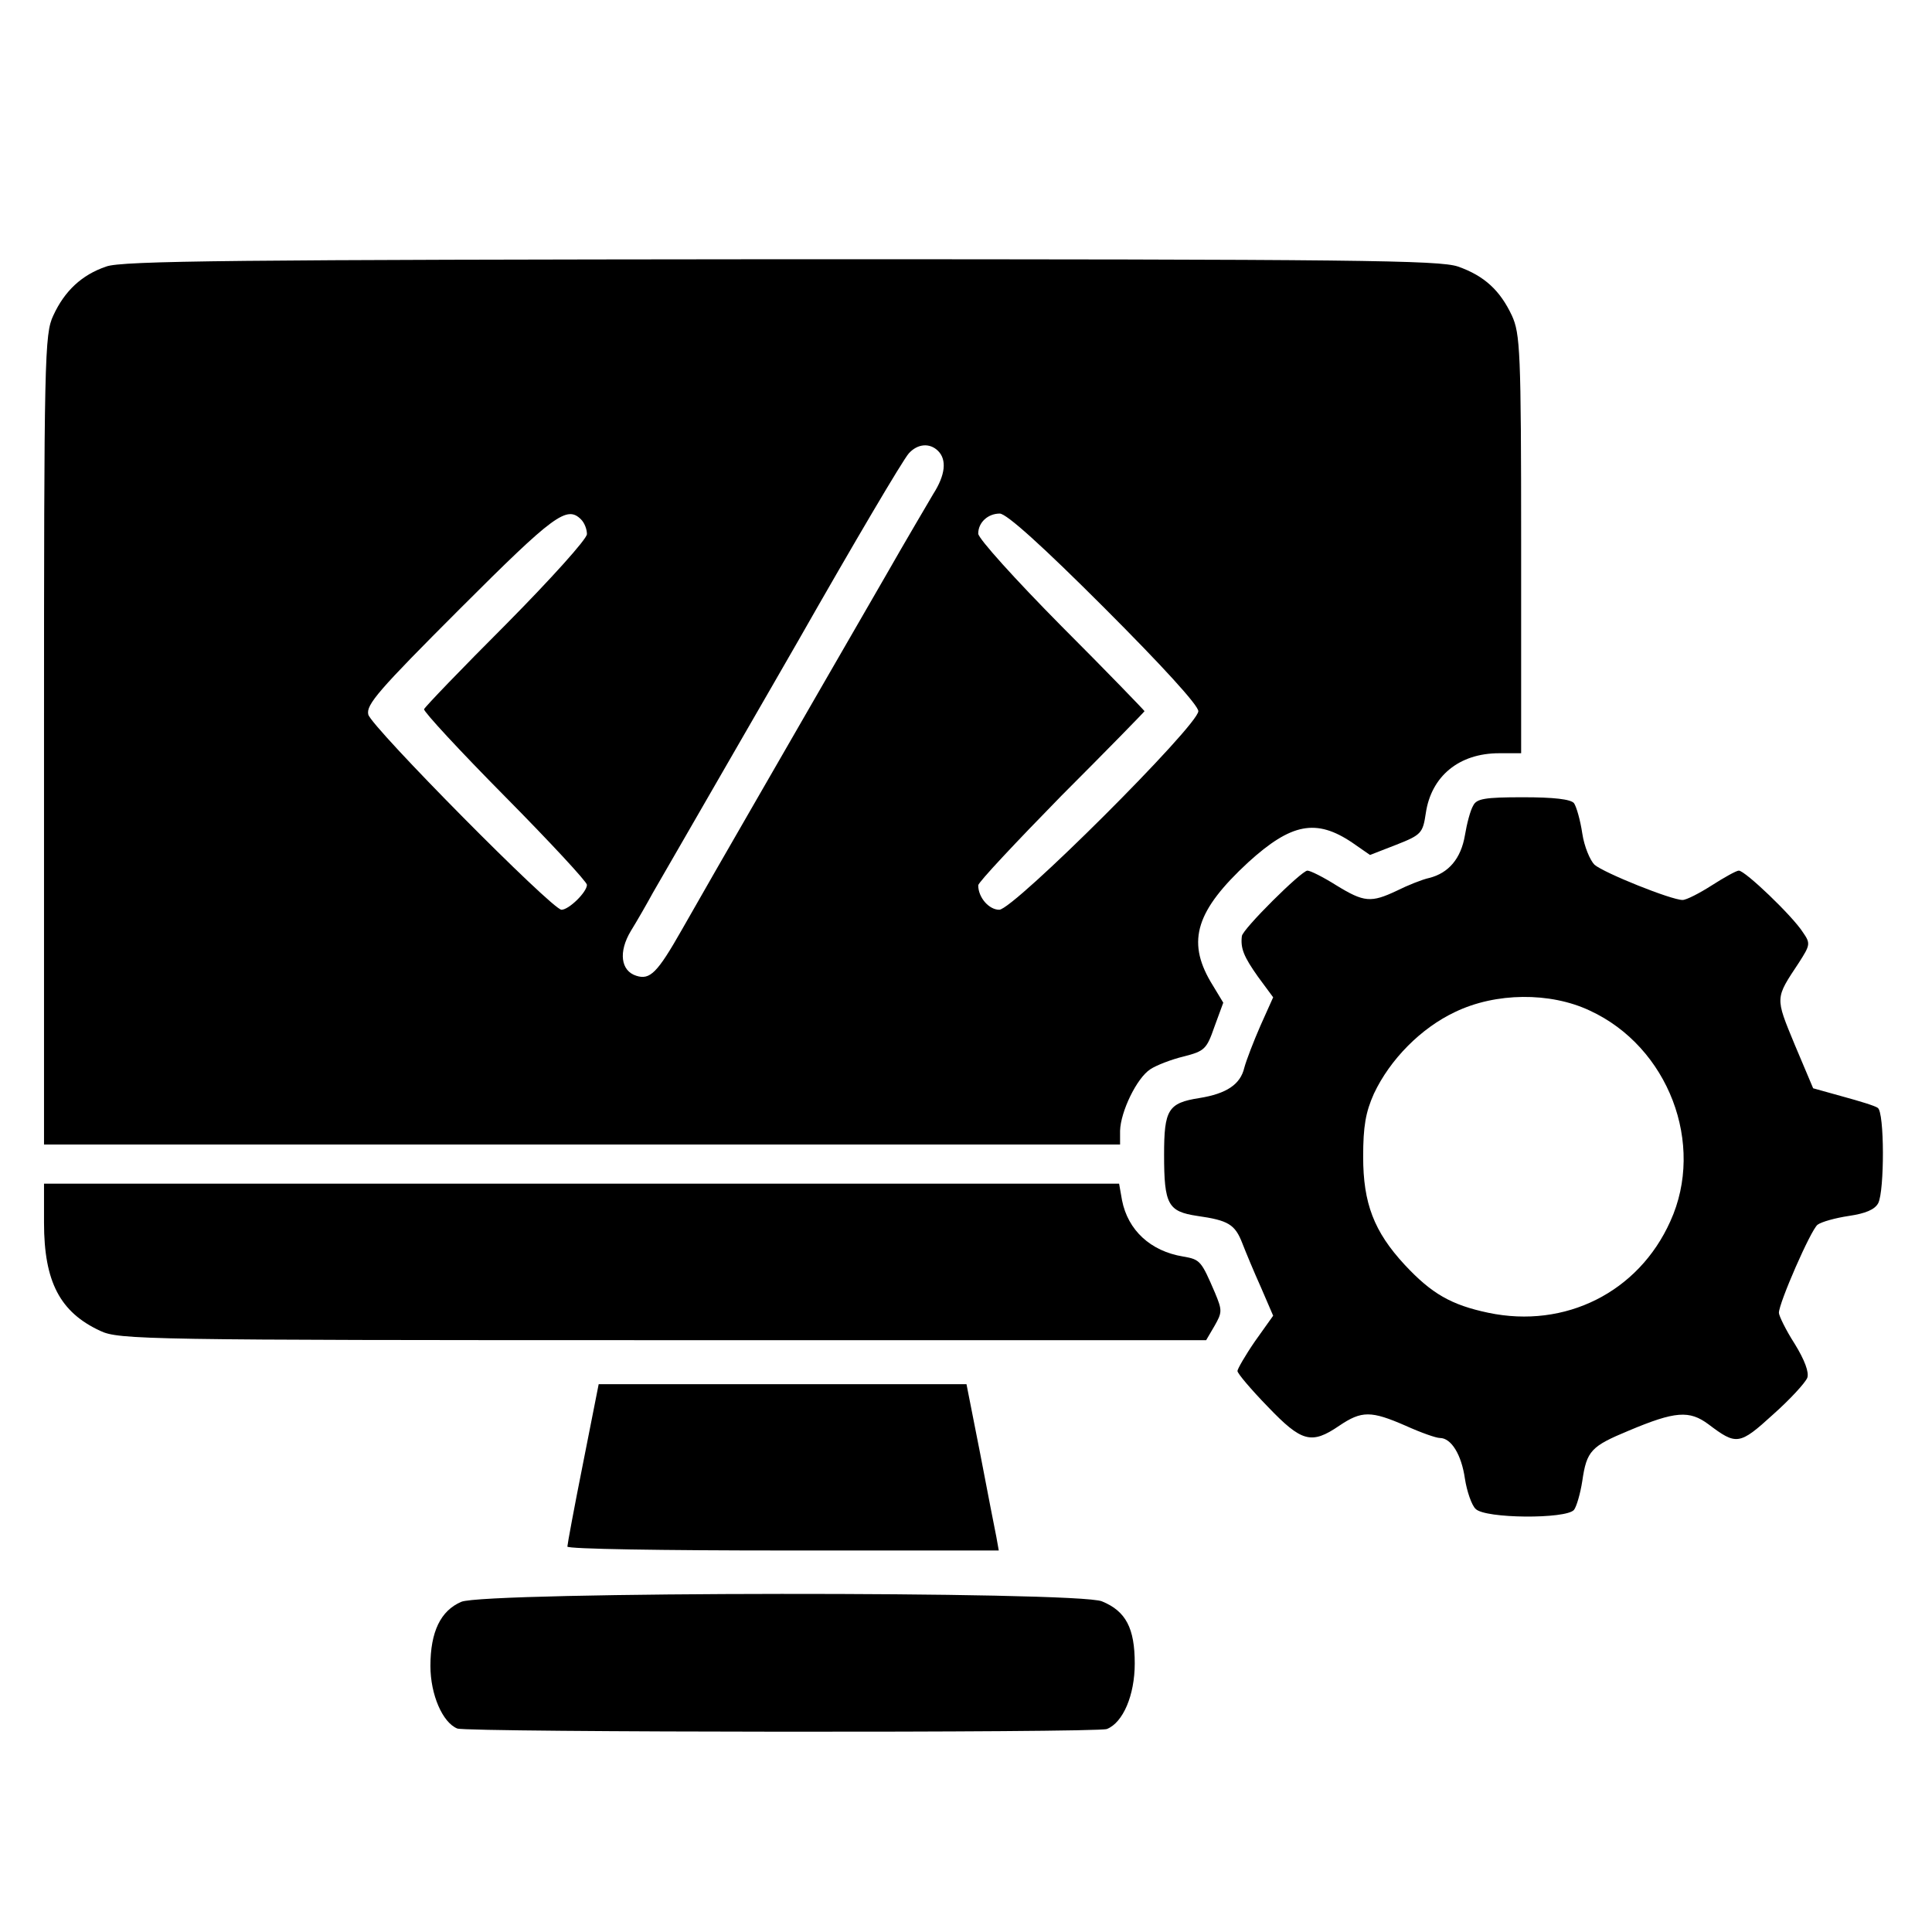
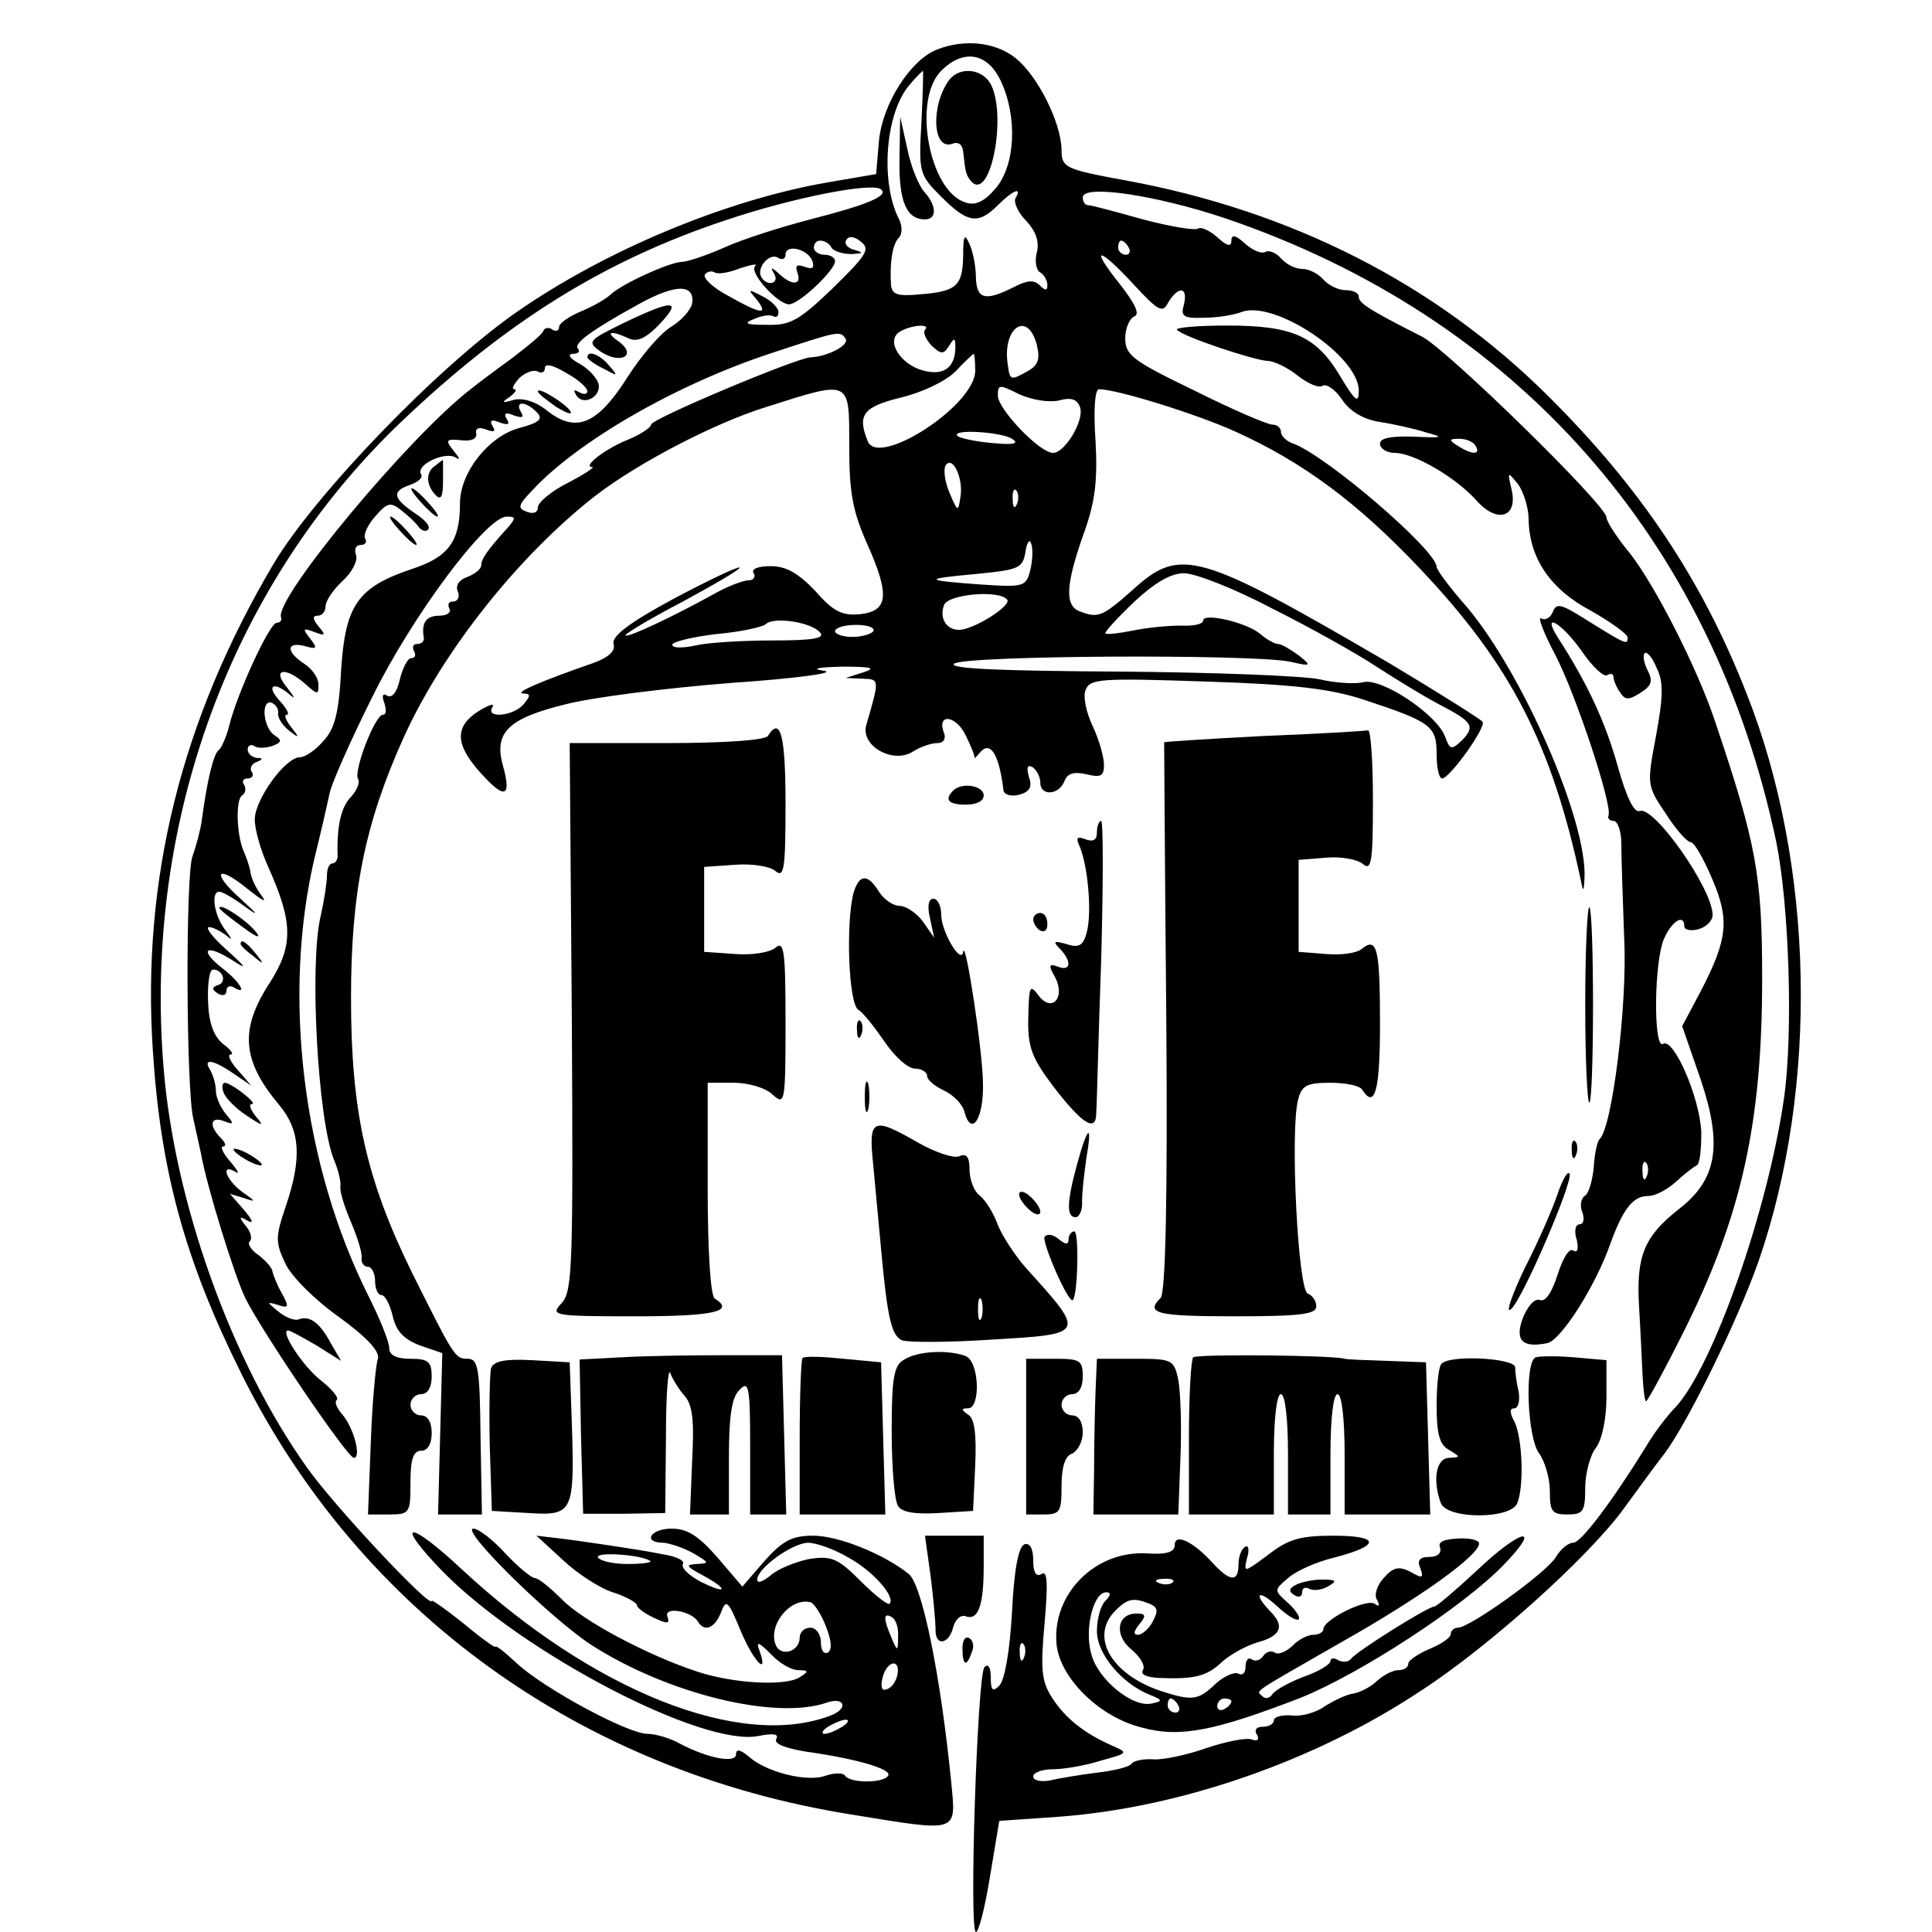
- <svg xmlns="http://www.w3.org/2000/svg" version="1.0" width="395pt" height="395pt" viewBox="0 0 395 395" preserveAspectRatio="xMidYMid meet">
-   <g transform="translate(0,395) scale(0.1,-0.1)" fill="#000000" stroke="none">
-     <path d="M217 3405 c-50 -17 -85 -50 -108 -100 -18 -38 -19 -84 -19 -867 l0 -828 1100 0 1100 0 0 28 c1 39 34 108 62 126 12 8 43 20 68 26 43 11 47 15 63 61 l18 49 -26 43 c-49 84 -29 146 77 244 88 80 139 90 213 40 l36 -25 54 21 c51 20 54 24 60 64 11 76 68 123 150 123 l45 0 0 428 c0 394 -2 430 -19 467 -24 51 -56 81 -110 100 -38 13 -204 15 -1385 15 -1110 -1 -1348 -3 -1379 -15z m1701 -377 c18 -18 15 -49 -10 -88 -11 -19 -55 -93 -96 -165 -41 -71 -98 -170 -127 -220 -55 -96 -219 -379 -291 -506 -50 -88 -65 -103 -93 -94 -32 10 -37 49 -11 92 13 21 33 56 45 78 13 22 80 139 150 260 70 121 136 236 147 255 115 202 213 368 226 383 18 20 43 22 60 5z m-730 -140 c7 -7 12 -20 12 -30 0 -10 -74 -92 -165 -184 -91 -91 -166 -169 -168 -174 -1 -5 73 -85 166 -179 92 -93 167 -174 167 -180 0 -15 -37 -51 -52 -51 -19 0 -388 373 -395 399 -5 20 21 50 188 217 192 192 218 211 247 182z m1069 -180 c119 -119 193 -200 193 -212 0 -29 -378 -406 -407 -406 -21 0 -43 25 -43 50 0 6 77 88 170 183 94 94 170 172 170 173 0 1 -76 80 -170 174 -93 94 -170 179 -170 189 0 23 20 41 44 41 14 0 89 -68 213 -192z" />
-     <path d="M3012 2303 c-6 -10 -13 -37 -17 -61 -8 -47 -33 -77 -73 -87 -14 -3 -44 -15 -66 -26 -53 -25 -67 -24 -124 11 -27 17 -53 30 -59 30 -12 0 -133 -120 -134 -134 -3 -25 4 -42 33 -83 l31 -42 -26 -58 c-14 -32 -29 -71 -33 -86 -8 -34 -36 -53 -92 -62 -64 -10 -72 -24 -72 -116 0 -102 8 -116 68 -125 63 -9 77 -17 92 -56 7 -18 24 -59 38 -90 l25 -58 -37 -52 c-20 -29 -36 -57 -36 -61 0 -5 28 -38 62 -73 69 -72 89 -78 146 -39 46 31 65 31 136 0 31 -14 62 -25 70 -25 23 0 44 -34 51 -83 4 -26 14 -55 22 -62 19 -20 185 -21 201 -2 5 6 13 33 17 59 9 62 18 71 95 103 95 40 124 42 163 13 57 -43 63 -43 132 20 35 31 66 65 70 75 4 11 -5 36 -26 70 -18 28 -32 57 -32 63 0 20 65 169 79 180 8 6 37 14 64 18 34 5 53 13 60 26 13 25 13 187 -1 195 -5 4 -38 14 -71 23 l-61 17 -38 90 c-40 97 -40 93 9 167 23 36 24 39 8 62 -21 33 -118 126 -131 126 -5 0 -30 -14 -55 -30 -25 -16 -52 -30 -60 -30 -23 0 -160 55 -180 72 -9 9 -21 37 -25 64 -4 27 -12 55 -17 62 -7 8 -41 12 -104 12 -79 0 -95 -3 -102 -17z m238 -419 c161 -74 237 -273 165 -431 -65 -145 -215 -220 -372 -187 -76 16 -116 39 -171 98 -63 68 -85 126 -85 221 0 62 5 91 22 129 33 70 96 134 166 167 83 40 194 41 275 3z" />
-     <path d="M90 1450 c0 -121 33 -183 115 -221 38 -18 92 -19 1150 -19 l1111 0 17 29 c16 28 16 32 1 68 -28 65 -30 68 -65 74 -67 11 -113 54 -125 115 l-6 34 -1099 0 -1099 0 0 -80z" />
-     <path d="M1192 958 c-18 -90 -32 -166 -32 -170 0 -5 198 -8 441 -8 l441 0 -5 28 c-3 15 -18 91 -33 170 l-28 142 -376 0 -376 0 -32 -162z" />
-     <path d="M943 675 c-42 -18 -63 -61 -63 -131 0 -59 25 -116 55 -128 21 -8 1307 -9 1328 -1 33 13 57 69 57 134 0 72 -18 107 -67 127 -48 21 -1263 20 -1310 -1z" />
+ <svg xmlns="http://www.w3.org/2000/svg" version="1.0" width="273pt" height="273pt" viewBox="0 0 273 273" preserveAspectRatio="xMidYMid meet">
+   <g transform="translate(0,273) scale(0.1,-0.1)" fill="#000000" stroke="none">
+     <path d="M1324 2660 c-38 -15 -77 -77 -82 -129 l-4 -47 -70 -12 c-143 -25 -313 -96 -438 -183 -112 -78 -285 -258 -343 -355 -131 -221 -187 -447 -171 -689 11 -170 45 -295 125 -456 167 -336 479 -562 862 -623 154 -25 148 -27 141 47 -15 150 -41 278 -60 293 -35 28 -99 54 -135 54 -30 0 -43 -7 -69 -36 l-31 -36 -35 41 c-27 31 -43 41 -65 41 -30 0 -42 -20 -11 -20 9 -1 28 -7 42 -15 22 -13 23 -14 5 -15 -17 -1 -16 -3 8 -16 37 -20 35 -28 -3 -9 -17 9 -28 20 -25 25 3 5 -10 11 -30 14 -19 4 -52 9 -72 12 -21 3 -53 8 -71 10 l-34 4 37 -34 c20 -19 52 -40 71 -46 19 -6 34 -15 34 -18 0 -4 11 -12 24 -18 19 -9 23 -9 19 2 -5 14 33 8 43 -7 9 -16 24 -10 33 13 7 19 10 16 27 -25 18 -44 41 -68 27 -29 -5 13 -1 12 16 -5 12 -13 29 -23 39 -23 15 0 15 -2 2 -10 -20 -13 -94 -9 -145 8 -70 23 -162 72 -191 102 -16 16 -33 30 -38 30 -5 0 -24 16 -42 35 -17 19 -38 35 -45 35 -20 0 108 -126 166 -164 107 -69 260 -107 333 -82 25 9 32 -8 6 -18 -127 -49 -336 34 -522 207 -76 71 -96 68 -26 -4 113 -115 367 -248 446 -232 20 4 29 3 25 -4 -4 -7 12 -13 41 -18 72 -10 123 -25 117 -34 -6 -11 -54 -11 -61 0 -2 4 -15 4 -27 0 -26 -10 -85 5 -109 27 -12 10 -18 11 -18 3 0 -13 -39 -6 -79 15 -14 8 -35 14 -46 14 -28 0 -146 64 -184 99 -17 16 -31 27 -31 24 0 -2 -20 12 -45 33 -25 20 -45 34 -45 32 0 -13 -138 134 -176 188 -107 150 -188 376 -203 567 -28 346 96 682 336 911 148 141 287 228 459 285 92 31 202 53 218 44 14 -9 -17 -22 -99 -43 -42 -11 -96 -28 -122 -40 -25 -11 -52 -20 -59 -20 -17 0 -85 -31 -101 -46 -6 -6 -25 -17 -42 -24 -17 -7 -31 -17 -31 -22 0 -5 -4 -7 -9 -4 -5 4 -11 3 -13 -1 -1 -5 -21 -21 -43 -38 -22 -16 -49 -36 -60 -45 -87 -67 -276 -294 -268 -322 2 -4 -1 -8 -6 -8 -10 0 -56 -100 -67 -145 -4 -16 -11 -32 -15 -35 -7 -5 -16 -40 -24 -100 -2 -14 -8 -36 -13 -50 -10 -26 -9 -327 1 -370 3 -14 8 -36 11 -50 8 -46 48 -175 63 -205 24 -48 144 -225 153 -225 11 0 0 42 -16 61 -8 9 -12 18 -8 21 3 3 -7 15 -22 27 -26 20 -59 71 -47 71 3 0 21 -10 40 -21 l35 -22 -14 24 c-16 30 -30 40 -45 35 -6 -3 -19 2 -30 11 -16 13 -17 14 0 9 15 -5 16 -3 5 17 -7 12 -12 26 -13 30 0 5 -9 15 -19 23 -11 7 -17 17 -13 20 4 4 1 14 -6 22 -10 13 -9 14 3 7 9 -5 7 1 -5 15 l-20 23 20 -6 c17 -6 17 -5 -3 9 -23 17 -31 41 -9 28 6 -4 3 2 -7 14 -11 12 -15 22 -11 22 5 0 4 5 -3 12 -17 17 -15 31 4 24 15 -6 15 -4 3 10 -8 10 -14 24 -14 33 0 9 -4 22 -8 29 -11 17 4 15 33 -5 l25 -17 -19 22 c-11 12 -15 22 -10 22 5 0 0 7 -11 15 -13 11 -20 29 -21 60 -1 25 2 45 7 45 14 0 20 -18 7 -22 -9 -3 -9 -6 0 -12 7 -4 12 -2 12 4 0 6 5 8 10 5 21 -13 9 8 -16 27 -33 26 -24 35 13 12 23 -15 22 -12 -7 14 -19 17 -30 31 -25 32 6 0 17 -6 25 -12 9 -8 8 -5 -1 7 -16 20 -22 55 -9 55 4 0 20 -9 36 -21 21 -15 19 -12 -5 10 -44 39 -35 51 10 14 19 -15 27 -20 19 -9 -8 10 -15 25 -16 33 -1 8 -6 22 -10 31 -10 24 -11 72 -2 78 5 3 6 10 3 15 -4 5 -1 9 5 9 6 0 9 4 6 9 -4 5 0 12 6 14 10 4 10 6 1 6 -7 1 -13 6 -13 12 0 5 4 8 9 5 5 -4 17 -3 26 0 13 5 14 8 3 15 -16 10 -20 51 -4 46 6 -3 10 -9 9 -15 -1 -5 5 -16 15 -24 15 -12 16 -11 3 5 -7 9 -10 17 -6 17 5 0 0 9 -10 20 -20 22 -8 28 15 8 8 -7 6 -3 -4 10 -23 27 -3 31 26 5 17 -15 18 -15 18 0 0 9 -9 22 -20 29 -26 17 -26 32 1 25 17 -5 18 -3 7 11 -11 14 -10 15 6 9 16 -6 17 -5 6 8 -8 10 -9 15 -1 15 6 0 11 6 11 13 0 8 11 24 24 36 14 13 22 29 19 37 -3 8 0 14 7 14 6 0 9 4 6 9 -3 4 3 19 14 31 17 20 22 21 37 9 10 -8 21 -18 25 -24 4 -5 10 -7 13 -3 4 4 -5 14 -19 23 -31 21 -33 31 -6 40 11 4 18 10 15 15 -8 13 33 32 48 24 8 -5 7 -2 -2 9 -12 15 -11 17 10 15 15 -2 23 2 22 9 -2 8 4 10 14 6 11 -4 14 -3 9 5 -5 8 -1 10 10 5 12 -4 15 -3 10 5 -5 8 -1 10 10 5 12 -4 15 -3 10 5 -9 16 7 15 22 0 10 -10 5 -15 -25 -23 -43 -12 -83 -63 -83 -106 0 -54 -16 -76 -68 -93 -77 -26 -94 -51 -100 -143 -3 -60 -9 -83 -25 -100 -11 -13 -26 -23 -33 -23 -21 0 -64 -60 -64 -88 0 -15 9 -45 19 -67 35 -78 36 -111 2 -164 -43 -66 -39 -110 14 -173 29 -35 32 -74 9 -142 -15 -44 -15 -51 -1 -81 8 -18 42 -52 76 -76 40 -29 58 -49 55 -59 -3 -8 -8 -61 -10 -117 l-4 -103 30 0 c29 0 30 2 30 45 0 33 4 45 15 45 9 0 15 9 15 25 0 16 -6 25 -15 25 -8 0 -15 7 -15 15 0 8 7 15 15 15 9 0 15 9 15 25 0 21 -5 25 -30 25 -20 0 -30 5 -30 15 0 9 -13 41 -29 73 -93 185 -123 424 -76 622 9 36 18 76 21 90 3 14 30 75 60 135 56 114 161 255 190 255 13 0 13 -2 2 -15 -30 -33 -38 -45 -38 -54 0 -5 -9 -12 -19 -16 -12 -4 -18 -12 -14 -21 3 -7 0 -14 -7 -14 -6 0 -8 -4 -5 -10 3 -5 -3 -10 -14 -10 -19 0 -26 -10 -22 -32 0 -5 -4 -8 -10 -8 -5 0 -7 -4 -4 -10 3 -5 2 -10 -4 -10 -5 0 -12 -14 -16 -30 -4 -18 -11 -27 -18 -23 -6 4 -8 0 -4 -10 3 -10 3 -17 -2 -17 -11 0 -42 -80 -35 -91 3 -5 -2 -16 -10 -25 -14 -14 -20 -41 -19 -81 1 -7 -3 -13 -7 -13 -5 0 -8 -8 -8 -17 0 -10 -4 -36 -9 -58 -16 -67 -4 -288 19 -344 6 -14 10 -31 9 -38 -1 -7 6 -29 15 -50 9 -21 16 -44 15 -50 -1 -7 3 -13 9 -13 5 0 10 -9 10 -20 0 -11 4 -20 9 -20 5 0 12 -13 16 -30 5 -21 15 -32 38 -41 l32 -11 -3 -114 -3 -114 31 0 31 0 -2 110 c-1 95 -3 110 -18 110 -18 0 -19 2 -78 120 -66 134 -87 230 -87 390 0 150 20 247 74 367 56 124 164 259 272 343 60 46 167 102 241 125 120 38 117 40 117 -56 0 -66 5 -92 26 -139 32 -72 29 -94 -12 -98 -24 -2 -37 4 -62 33 -24 25 -41 35 -63 35 -18 0 -28 -4 -24 -10 3 -5 0 -10 -7 -10 -7 0 -26 -7 -43 -16 -63 -35 -127 -65 -131 -62 -2 2 35 24 81 48 46 25 82 46 80 48 -2 2 -44 -18 -93 -44 -63 -34 -88 -53 -85 -64 3 -10 -7 -19 -29 -27 -72 -25 -112 -42 -99 -43 11 0 11 -3 1 -15 -14 -17 -55 -21 -44 -4 3 6 -5 3 -20 -6 -34 -22 -33 -47 3 -87 34 -38 44 -35 32 9 -14 48 7 68 89 88 39 10 144 23 233 30 89 6 149 14 132 17 -20 3 -11 5 25 6 41 0 49 -2 30 -8 l-25 -8 24 -1 c24 -1 24 0 5 -66 -8 -29 38 -55 66 -37 11 7 26 12 35 12 8 0 12 6 9 14 -11 28 16 26 30 -2 8 -16 14 -31 13 -33 -1 -2 3 2 9 9 14 15 26 -5 32 -55 1 -6 11 -9 22 -6 15 4 19 11 14 25 -4 14 -2 18 5 14 6 -4 11 -14 11 -22 0 -19 26 -18 34 2 4 11 13 14 31 10 20 -5 25 -3 25 13 0 11 -7 36 -16 55 -9 19 -14 42 -10 51 6 16 21 17 169 12 124 -4 177 -10 225 -26 94 -31 102 -37 102 -76 0 -19 3 -35 8 -35 11 1 62 72 57 80 -3 4 -62 41 -132 83 -271 158 -295 165 -363 103 -42 -37 -48 -40 -74 -30 -22 8 -20 38 5 109 17 47 20 76 17 133 -3 42 -1 72 5 72 25 0 138 -35 193 -60 95 -43 172 -100 260 -193 129 -136 187 -249 228 -442 3 -16 4 -15 5 4 4 81 -87 289 -166 383 -24 27 -43 53 -43 57 0 23 -153 155 -202 174 -10 3 -18 11 -18 17 0 5 -5 10 -12 10 -7 0 -56 21 -110 48 -87 42 -98 50 -98 74 0 14 6 28 13 31 8 3 1 18 -21 46 -43 54 -30 53 20 -1 35 -38 41 -41 49 -25 14 23 28 22 22 -3 -5 -17 -1 -20 28 -19 19 0 43 4 53 8 46 18 166 -62 166 -111 0 -19 -5 -15 -26 20 -34 57 -67 72 -160 72 -43 0 -74 -3 -71 -6 9 -10 109 -43 128 -44 9 0 28 -9 43 -21 14 -11 30 -18 35 -14 6 3 18 -6 27 -19 10 -16 29 -28 52 -32 21 -3 51 -10 67 -15 26 -7 24 -8 -17 -6 -33 1 -48 -2 -48 -10 0 -7 10 -13 21 -13 27 0 87 -35 116 -68 29 -32 58 -23 49 16 -6 26 -6 26 9 8 8 -11 15 -34 15 -50 1 -55 31 -99 88 -129 28 -16 52 -33 52 -38 0 -11 -2 -10 -63 28 -32 20 -38 21 -43 8 -3 -8 -11 -12 -16 -9 -6 4 3 -20 20 -52 29 -56 80 -210 75 -226 -2 -5 2 -8 7 -8 6 0 11 -15 11 -32 0 -18 2 -78 4 -133 5 -93 -17 -270 -35 -285 -3 -3 -7 -21 -8 -40 -2 -19 -7 -37 -13 -40 -5 -4 -7 -14 -3 -23 3 -9 2 -17 -4 -17 -6 0 -8 -10 -4 -22 3 -13 1 -19 -5 -15 -6 4 -15 -12 -22 -34 -8 -25 -17 -39 -25 -36 -7 3 -17 -8 -24 -25 -12 -32 -1 -43 34 -36 19 3 69 81 90 142 18 49 32 66 53 66 10 0 27 9 39 20 12 11 25 21 29 23 5 1 7 22 7 47 -2 49 -39 134 -54 125 -14 -9 -13 119 2 150 11 24 28 34 28 16 0 -5 9 -7 20 -4 11 3 20 12 20 20 0 37 -83 155 -103 147 -8 -3 -19 20 -31 63 -17 61 -42 116 -84 181 -25 39 4 23 33 -18 15 -22 31 -37 36 -34 5 3 9 2 9 -3 0 -4 4 -14 9 -21 7 -11 12 -12 29 -1 16 10 18 17 10 32 -5 10 -7 21 -4 24 3 3 11 -6 17 -21 10 -20 9 -41 -1 -96 -13 -69 -13 -70 14 -110 14 -22 30 -40 35 -40 5 0 18 -23 30 -51 25 -58 23 -85 -16 -160 l-26 -49 26 -75 c31 -92 24 -141 -30 -183 -50 -39 -61 -67 -57 -137 2 -33 4 -77 5 -98 1 -20 3 -37 5 -37 2 0 26 44 53 98 82 164 111 295 111 499 0 146 -8 190 -66 362 -25 76 -85 193 -120 238 -19 23 -34 46 -34 52 0 17 -223 235 -260 255 -79 40 -90 48 -90 57 0 5 -8 9 -19 9 -10 0 -24 7 -31 15 -7 8 -20 15 -30 15 -10 0 -23 7 -30 15 -7 8 -17 12 -22 9 -5 -3 -18 2 -29 12 -13 12 -19 13 -19 4 0 -9 -6 -8 -19 4 -11 10 -24 16 -28 13 -5 -3 -40 3 -78 13 -39 11 -73 20 -77 20 -5 0 -8 5 -8 11 0 19 104 3 200 -29 413 -140 690 -454 780 -882 18 -89 24 -268 11 -361 -23 -160 -100 -379 -153 -437 -12 -12 -31 -37 -42 -56 -49 -79 -92 -136 -103 -136 -7 0 -18 -9 -25 -21 -14 -22 -121 -99 -138 -99 -5 0 -10 -4 -10 -9 0 -5 -13 -14 -30 -21 -16 -7 -30 -16 -30 -21 0 -5 -6 -9 -14 -9 -8 0 -21 -7 -30 -15 -8 -8 -23 -16 -33 -18 -10 -1 -28 -10 -41 -18 -12 -9 -34 -15 -47 -13 -14 1 -25 -2 -25 -7 0 -5 -7 -9 -16 -9 -9 0 -12 -5 -8 -11 4 -7 1 -10 -7 -7 -8 3 -37 -3 -64 -12 -28 -10 -62 -17 -75 -16 -14 1 -28 -2 -31 -6 -3 -5 -25 -10 -50 -13 -24 -3 -54 -8 -66 -11 -13 -2 -23 0 -23 6 0 5 12 10 28 10 15 0 45 5 67 12 40 11 40 11 15 22 -38 17 -65 38 -84 68 -14 22 -16 39 -10 104 5 57 4 75 -4 70 -8 -5 -12 2 -12 19 0 17 -5 25 -12 23 -9 -3 -15 -36 -18 -96 -3 -53 -10 -96 -18 -104 -9 -9 -12 -7 -12 12 0 14 -4 20 -9 14 -10 -11 -22 -374 -12 -374 4 0 13 35 20 79 l13 78 86 6 c171 13 361 79 510 178 97 63 238 190 287 258 17 23 42 58 57 77 33 44 103 187 133 272 85 246 79 560 -17 802 -63 161 -150 291 -281 421 -159 158 -362 261 -596 304 -87 16 -91 18 -91 44 -1 39 -34 104 -65 129 -29 23 -73 27 -111 12z m90 -44 c24 -51 21 -119 -7 -152 -16 -19 -29 -25 -43 -20 -51 16 -75 145 -34 186 31 31 65 26 84 -14z m-112 -59 c-4 -71 -3 -74 28 -105 37 -37 52 -40 80 -12 21 21 35 27 25 10 -3 -5 3 -20 15 -32 14 -15 19 -30 15 -45 -3 -12 -1 -25 5 -28 5 -3 10 -11 10 -18 0 -8 -3 -8 -11 0 -8 8 -18 7 -37 -3 -40 -20 -52 -17 -53 14 0 15 -4 36 -9 47 -7 16 -9 13 -9 -17 -1 -42 -9 -50 -62 -54 -31 -3 -39 0 -40 14 -2 30 2 57 11 66 5 5 5 16 1 25 -28 53 -20 153 15 192 9 11 18 19 18 19 1 0 0 -33 -2 -73z m-125 -234 c-48 -46 -60 -53 -94 -52 -29 0 -33 2 -18 8 11 5 23 7 28 4 4 -2 7 0 7 6 0 6 -10 16 -22 22 -21 11 -22 11 -9 -4 18 -23 6 -21 -40 5 -21 11 -36 25 -33 30 3 4 9 6 14 3 5 -3 21 0 36 6 16 5 25 7 21 3 -9 -9 32 -54 48 -54 14 0 65 48 65 61 0 5 -7 9 -15 9 -8 0 -15 5 -15 10 0 6 4 10 9 10 6 0 13 -4 16 -10 3 -5 16 -9 28 -9 17 1 18 2 4 6 -9 2 -15 9 -11 14 3 6 12 5 21 -3 13 -10 7 -19 -40 -65z m418 57 c3 -5 1 -10 -4 -10 -6 0 -11 5 -11 10 0 6 2 10 4 10 3 0 8 -4 11 -10z m-447 -19 c3 -10 0 -12 -11 -8 -11 4 -14 2 -10 -9 6 -17 -8 -18 -26 -1 -11 10 -13 10 -7 0 8 -14 -10 -18 -18 -5 -8 13 11 35 23 28 6 -4 11 -2 11 4 0 16 32 8 38 -9z m-170 -60 c-2 -9 -15 -24 -30 -33 -15 -9 -43 -42 -62 -72 -42 -66 -72 -78 -112 -47 -17 14 -35 19 -48 16 -17 -5 -18 -4 -6 4 8 6 11 11 7 11 -5 0 -1 7 7 16 9 8 20 12 26 9 5 -3 10 -1 10 5 0 7 12 4 30 -7 17 -9 30 -21 30 -26 0 -4 -5 -5 -12 -1 -7 4 -8 3 -4 -4 9 -16 35 -4 32 15 -2 8 -13 21 -27 29 -13 7 -18 13 -10 14 8 0 11 3 8 7 -8 7 18 26 87 64 51 28 78 28 74 0z m329 -37 c-3 -4 1 -13 9 -22 14 -13 17 -13 25 -1 7 12 9 12 9 -1 0 -29 -16 -41 -44 -34 -33 8 -55 42 -35 55 16 10 45 12 36 3z m158 -21 c5 -20 2 -29 -12 -37 -25 -14 -26 -14 -29 9 -8 52 28 77 41 28z m-270 8 c5 -9 -26 -25 -50 -26 -20 -1 -225 -87 -225 -95 0 -4 -15 -14 -32 -21 -33 -13 -66 -39 -51 -39 4 0 -11 -10 -34 -22 -24 -12 -43 -28 -43 -35 0 -7 -6 -10 -16 -6 -13 5 -12 9 8 30 65 70 204 150 338 194 97 32 97 32 105 20z m183 -45 c0 -49 -138 -138 -152 -99 -15 37 -6 48 46 61 30 7 64 23 78 37 13 14 25 25 26 25 1 0 2 -11 2 -24z m118 -42 c17 5 26 2 30 -9 7 -18 -21 -65 -38 -65 -19 0 -78 62 -78 81 0 16 2 16 30 2 18 -8 41 -12 56 -9z m-66 -54 c11 -7 2 -9 -28 -6 -24 2 -46 7 -49 10 -10 10 61 6 77 -4z m655 -10 c8 -13 -5 -13 -25 0 -13 8 -13 10 2 10 9 0 20 -4 23 -10z m-728 -73 c-3 -21 -4 -20 -15 6 -7 16 -9 33 -6 39 10 16 26 -19 21 -45z m80 -9 c-3 -8 -6 -5 -6 6 -1 11 2 17 5 13 3 -3 4 -12 1 -19z m19 -93 c-6 -24 -9 -25 -69 -21 -83 6 -84 8 -7 15 60 6 65 8 69 31 2 14 6 19 8 12 3 -7 2 -24 -1 -37z m342 -55 c54 -27 120 -64 147 -82 28 -18 67 -42 88 -53 48 -25 52 -31 33 -51 -15 -14 -17 -14 -24 5 -11 31 -90 84 -116 77 -11 -3 -39 -1 -61 4 -22 5 -150 10 -283 11 -167 1 -241 4 -234 11 12 12 421 14 475 3 30 -7 31 -6 12 9 -11 8 -24 16 -29 16 -5 0 -17 7 -25 14 -18 16 -81 31 -81 19 0 -5 -14 -8 -32 -7 -18 0 -48 -3 -67 -7 -20 -4 -37 -6 -39 -4 -2 1 16 21 40 44 29 27 52 41 71 41 16 0 72 -22 125 -50z m-375 13 c8 -8 -47 -43 -68 -43 -18 0 -28 17 -21 35 5 15 76 22 89 8z m-264 -47 c7 -8 -11 -11 -67 -11 -43 0 -92 -3 -109 -7 -18 -4 -33 -4 -33 1 0 4 28 11 62 15 34 3 66 10 70 14 11 11 65 3 77 -12z m75 2 c-3 -4 -16 -8 -30 -8 -13 0 -24 4 -24 8 0 5 13 9 30 9 16 0 27 -4 24 -9z m1093 -770 c-3 -8 -6 -5 -6 6 -1 11 2 17 5 13 3 -3 4 -12 1 -19z m-1128 -539 c35 -19 67 -56 58 -65 -2 -3 -21 12 -41 32 -32 32 -41 36 -73 31 -19 -4 -44 -14 -54 -23 -11 -9 -19 -12 -19 -6 0 16 50 52 72 52 11 0 37 -9 57 -21z m-280 -5 c2 -2 -12 -4 -32 -4 -20 0 -38 4 -42 9 -5 9 64 4 74 -5z m248 -92 c8 -20 9 -33 3 -37 -6 -3 -10 3 -10 14 0 12 -7 21 -15 21 -8 0 -15 -6 -15 -14 0 -20 -27 -28 -34 -10 -11 28 21 67 49 60 5 -1 15 -16 22 -34z m102 -15 c0 -21 -1 -21 -9 -2 -12 28 -12 37 0 30 6 -3 10 -16 9 -28z m178 -29 c-3 -8 -6 -5 -6 6 -1 11 2 17 5 13 3 -3 4 -12 1 -19z m-179 -25 c-2 -9 -8 -18 -15 -20 -7 -3 -9 3 -6 16 6 25 26 28 21 4z m-78 -73 c-8 -5 -19 -10 -25 -10 -5 0 -3 5 5 10 8 5 20 10 25 10 6 0 3 -5 -5 -10z" />
+     <path d="M1342 2618 c-27 -35 -25 -102 4 -91 8 3 14 -1 15 -11 3 -29 4 -34 12 -43 27 -27 50 94 27 138 -12 22 -43 25 -58 7z" />
+     <path d="M1271 2505 c-1 -60 10 -85 36 -85 17 0 17 19 -1 39 -8 9 -19 36 -24 61 l-10 45 -1 -60z" />
+     <path d="M882 2274 c-51 -25 -53 -27 -33 -41 27 -18 52 -6 26 14 -21 14 -13 17 13 5 12 -6 25 0 44 20 33 35 19 35 -50 2z" />
+     <path d="M830 2225 c0 -2 10 -10 23 -16 20 -11 21 -11 8 4 -13 16 -31 23 -31 12z" />
+     <path d="M760 2177 c0 -3 12 -12 26 -22 15 -9 23 -12 20 -6 -7 11 -46 35 -46 28z" />
+     <path d="M615 2072 c-14 -9 -13 -28 1 -42 7 -7 10 -2 10 20 0 16 0 30 0 30 -1 0 -6 -4 -11 -8z" />
+     <path d="M595 2020 c10 -11 20 -20 23 -20 3 0 -3 9 -13 20 -10 11 -20 20 -23 20 -3 0 3 -9 13 -20z" />
+     <path d="M565 1980 c10 -11 20 -20 23 -20 3 0 -3 9 -13 20 -10 11 -20 20 -23 20 -3 0 3 -9 13 -20z" />
+     <path d="M1085 1690 c-4 -6 -63 -10 -143 -10 l-137 0 3 -386 c2 -351 1 -388 -14 -405 -17 -18 -14 -19 104 -19 111 0 141 7 112 25 -6 4 -10 67 -10 156 l0 149 37 0 c20 0 45 -7 55 -17 17 -15 18 -12 18 102 0 101 -2 116 -14 106 -8 -7 -34 -11 -58 -9 l-43 3 0 60 0 60 43 3 c24 2 50 -2 58 -9 12 -10 14 4 14 95 0 96 -7 125 -25 96z" />
+     <path d="M1785 1690 c-77 -4 -140 -8 -140 -9 0 0 1 -175 3 -388 2 -256 -1 -390 -8 -397 -22 -22 -6 -26 105 -26 93 0 115 3 115 14 0 8 -6 16 -12 18 -14 5 -25 228 -14 273 5 21 12 25 46 25 21 0 42 -4 45 -10 18 -28 25 0 25 93 0 107 -4 124 -26 106 -7 -6 -30 -9 -51 -7 l-38 3 0 65 0 65 38 3 c21 2 45 -2 53 -9 12 -10 14 3 14 90 0 55 -3 100 -7 99 -5 -1 -71 -5 -148 -8z" />
+     <path d="M1347 1613 c-13 -13 -7 -20 18 -20 15 0 25 5 25 13 0 14 -31 19 -43 7z" />
+     <path d="M1550 1554 c0 -11 -5 -14 -16 -10 -13 5 -14 2 -8 -11 11 -27 17 -90 10 -119 -5 -20 -11 -24 -29 -18 -18 5 -20 4 -9 -7 17 -18 15 -32 -3 -25 -13 5 -14 2 -4 -15 15 -29 -5 -51 -24 -25 -12 16 -13 12 -14 -32 -1 -42 5 -57 36 -98 40 -52 60 -65 60 -37 1 10 3 107 7 216 3 108 3 197 0 197 -3 0 -6 -7 -6 -16z" />
+     <path d="M1206 1468 c-11 -43 -7 -157 7 -165 7 -4 23 -25 37 -45 14 -21 33 -38 43 -38 9 0 17 -5 17 -10 0 -6 11 -15 24 -21 13 -6 27 -20 29 -31 10 -35 27 -8 26 40 0 45 -25 208 -28 187 -3 -19 -31 29 -31 52 0 13 -5 23 -11 23 -7 0 -9 -10 -5 -27 l6 -28 -16 23 c-9 12 -24 22 -33 22 -9 0 -22 9 -29 20 -16 26 -28 25 -36 -2z" />
+     <path d="M310 1447 c0 -2 15 -14 33 -27 20 -15 27 -17 18 -6 -13 16 -51 41 -51 33z" />
+     <path d="M2240 1310 c0 -79 3 -141 6 -138 3 3 5 65 5 138 0 73 -2 135 -5 138 -3 3 -6 -59 -6 -138z" />
+     <path d="M1460 1431 c0 -6 5 -13 10 -16 6 -3 10 1 10 9 0 9 -4 16 -10 16 -5 0 -10 -4 -10 -9z" />
+     <path d="M340 1396 c0 -2 8 -10 18 -17 15 -13 16 -12 3 4 -13 16 -21 21 -21 13z" />
+     <path d="M1211 1274 c0 -11 3 -14 6 -6 3 7 2 16 -1 19 -3 4 -6 -2 -5 -13z" />
+     <path d="M1222 1180 c0 -19 2 -27 5 -17 2 9 2 25 0 35 -3 9 -5 1 -5 -18z" />
+     <path d="M316 1186 c3 -8 18 -23 32 -32 24 -16 26 -16 13 -1 -7 9 -10 17 -5 17 9 0 -28 29 -38 30 -4 0 -5 -6 -2 -14z" />
+     <path d="M1234 1083 c3 -32 8 -85 11 -118 9 -99 15 -123 30 -129 9 -3 65 -3 125 1 135 8 135 7 50 101 -15 17 -33 44 -40 61 -6 17 -18 36 -26 42 -8 6 -14 23 -14 36 0 18 -4 24 -15 19 -8 -3 -34 6 -57 19 -66 38 -71 35 -64 -32z m153 -215 c-3 -7 -5 -2 -5 12 0 14 2 19 5 13 2 -7 2 -19 0 -25z" />
+     <path d="M1522 1085 c-15 -55 -15 -75 -2 -75 5 0 10 10 9 23 0 12 3 39 6 60 9 51 2 47 -13 -8z" />
+     <path d="M2221 1104 c0 -11 3 -14 6 -6 3 7 2 16 -1 19 -3 4 -6 -2 -5 -13z" />
+     <path d="M330 1106 c0 -3 9 -10 20 -16 11 -6 20 -8 20 -6 0 3 -9 10 -20 16 -11 6 -20 8 -20 6z" />
+     <path d="M2201 1043 c-7 -21 -28 -69 -47 -106 -18 -38 -27 -64 -19 -57 16 13 87 178 83 191 -2 6 -10 -7 -17 -28z" />
+     <path d="M1440 1042 c0 -5 7 -15 15 -22 8 -7 15 -8 15 -2 0 5 -7 15 -15 22 -8 7 -15 8 -15 2z" />
+     <path d="M1476 982 c-4 -7 34 -95 40 -89 7 7 9 97 2 97 -4 0 -8 -5 -8 -11 0 -8 -4 -8 -14 0 -8 7 -17 8 -20 3z" />
+     <path d="M877 812 l-58 -3 2 -109 3 -109 58 0 58 1 1 106 c0 59 3 100 6 92 3 -8 12 -23 20 -32 12 -13 14 -36 11 -93 l-3 -75 27 0 28 0 0 81 c0 58 4 85 15 95 13 14 15 5 15 -80 l0 -96 25 0 26 0 -3 113 -3 112 -85 0 c-47 0 -111 -1 -143 -3z" />
+     <path d="M1134 811 c-2 -2 -4 -53 -4 -113 l0 -108 60 0 61 0 -3 108 -3 107 -53 5 c-29 3 -55 4 -58 1z" />
+     <path d="M1278 809 c-15 -8 -18 -25 -18 -102 0 -51 4 -98 9 -105 5 -9 25 -12 57 -10 l49 3 3 64 c2 45 -1 67 -10 72 -10 7 -10 9 0 9 18 0 16 67 -4 74 -24 9 -67 7 -86 -5z" />
+     <path d="M1686 812 c-3 -3 -6 -54 -6 -114 l0 -108 60 0 60 0 0 85 c0 50 4 85 10 85 6 0 10 -35 10 -85 l0 -85 30 0 30 0 0 85 c0 50 4 85 10 85 6 0 10 -35 10 -85 l0 -85 60 0 61 0 -3 108 -3 107 -55 2 c-30 1 -57 2 -60 3 -14 5 -209 7 -214 2z" />
+     <path d="M2170 812 c-16 -6 -12 -114 5 -136 8 -11 15 -35 15 -53 0 -29 3 -33 25 -33 22 0 25 4 25 38 0 20 7 46 15 56 9 12 15 42 15 72 l0 52 -45 4 c-24 2 -49 2 -55 0z" />
+     <path d="M694 797 c-2 -7 -3 -56 -2 -108 l3 -94 52 -3 c63 -4 65 1 61 128 l-3 85 -53 3 c-37 2 -54 -1 -58 -11z" />
+     <path d="M1450 700 l0 -110 25 0 c23 0 25 4 25 40 0 27 5 43 15 46 8 4 15 17 15 30 0 15 -6 24 -15 24 -8 0 -15 7 -15 15 0 8 7 15 15 15 9 0 15 9 15 25 0 23 -4 25 -40 25 l-40 0 0 -110z" />
+     <path d="M1548 763 c-1 -27 -2 -76 -2 -110 l-1 -63 60 0 60 0 3 80 c2 45 0 94 -3 110 -6 29 -9 30 -61 30 l-54 0 -2 -47z" />
+     <path d="M2037 803 c-4 -3 -7 -30 -7 -59 0 -40 4 -56 18 -63 16 -10 16 -10 0 -11 -19 0 -24 -32 -12 -64 9 -23 99 -23 108 0 10 25 7 93 -4 115 -7 13 -7 19 0 19 5 0 8 10 6 23 -3 12 -5 28 -5 35 -1 13 -92 18 -104 5z" />
+     <path d="M1315 503 c4 -32 7 -66 7 -75 -1 -25 19 -22 25 3 3 11 11 18 18 15 17 -6 25 15 25 70 l0 44 -41 0 -42 0 8 -57z" />
+     <path d="M1660 547 c0 -10 -11 -14 -40 -12 -73 4 -134 -58 -127 -129 5 -47 60 -102 120 -117 54 -15 103 -5 225 42 84 34 229 128 287 188 56 58 24 51 -39 -9 -29 -27 -56 -50 -59 -50 -9 0 -111 -64 -118 -74 -4 -5 -12 -5 -18 -2 -6 4 -11 3 -11 -1 0 -5 -17 -15 -37 -22 -21 -8 -41 -19 -45 -25 -4 -6 -10 -7 -14 -3 -9 9 -20 1 114 78 108 61 192 121 192 138 0 5 -14 8 -30 7 -20 -1 -29 -5 -25 -13 2 -8 -4 -13 -15 -13 -14 0 -18 -5 -13 -16 5 -14 3 -15 -14 -5 -16 8 -24 7 -38 -9 -9 -10 -14 -24 -9 -31 4 -8 3 -10 -4 -5 -13 7 -72 -23 -72 -36 0 -4 -6 -8 -14 -8 -8 0 -22 -7 -30 -16 -9 -8 -20 -13 -25 -9 -5 3 -12 1 -16 -5 -4 -6 -11 -8 -16 -5 -5 4 -9 -1 -9 -10 0 -9 -4 -13 -10 -10 -5 3 -20 -3 -32 -14 -25 -24 -33 -25 -79 -10 -70 24 -99 77 -63 113 17 17 25 19 48 10 12 -5 13 -10 5 -25 -5 -10 -15 -19 -21 -19 -7 0 -6 5 2 15 10 12 9 15 -4 15 -28 0 -32 -31 -7 -51 12 -10 20 -23 16 -29 -4 -6 5 -10 22 -11 50 -2 68 2 89 22 12 11 34 23 50 28 34 9 40 23 19 44 -25 26 -17 32 10 7 14 -13 27 -21 30 -18 3 2 -4 13 -15 23 -20 18 -20 18 0 35 11 10 40 23 65 29 66 17 66 31 -1 31 -47 0 -64 -5 -92 -27 -34 -25 -35 -26 -30 -5 4 12 2 20 -3 16 -5 -3 -9 -14 -9 -25 0 -25 -12 -24 -36 2 -28 31 -54 43 -54 26z m-3 -53 c-3 -3 -12 -4 -19 -1 -8 3 -5 6 6 6 11 1 17 -2 13 -5z m-95 -26 c-7 -7 -12 -26 -12 -43 0 -32 35 -74 75 -90 18 -7 18 -9 3 -12 -27 -7 -77 34 -86 70 -10 35 3 87 21 87 7 0 7 -4 -1 -12z m103 -148 c3 -5 1 -10 -4 -10 -6 0 -11 5 -11 10 0 6 2 10 4 10 3 0 8 -4 11 -10z m75 6 c0 -3 -4 -8 -10 -11 -5 -3 -10 -1 -10 4 0 6 5 11 10 11 6 0 10 -2 10 -4z" />
+     <path d="M1830 490 c-9 -5 -9 -9 -1 -14 6 -4 11 -2 11 4 0 6 4 8 10 5 5 -3 17 -2 26 3 14 8 13 10 -8 10 -14 0 -31 -4 -38 -8z" />
+     <path d="M1360 401 c0 -25 6 -27 13 -6 4 8 2 17 -3 20 -6 4 -10 -3 -10 -14z" />
  </g>
</svg>
